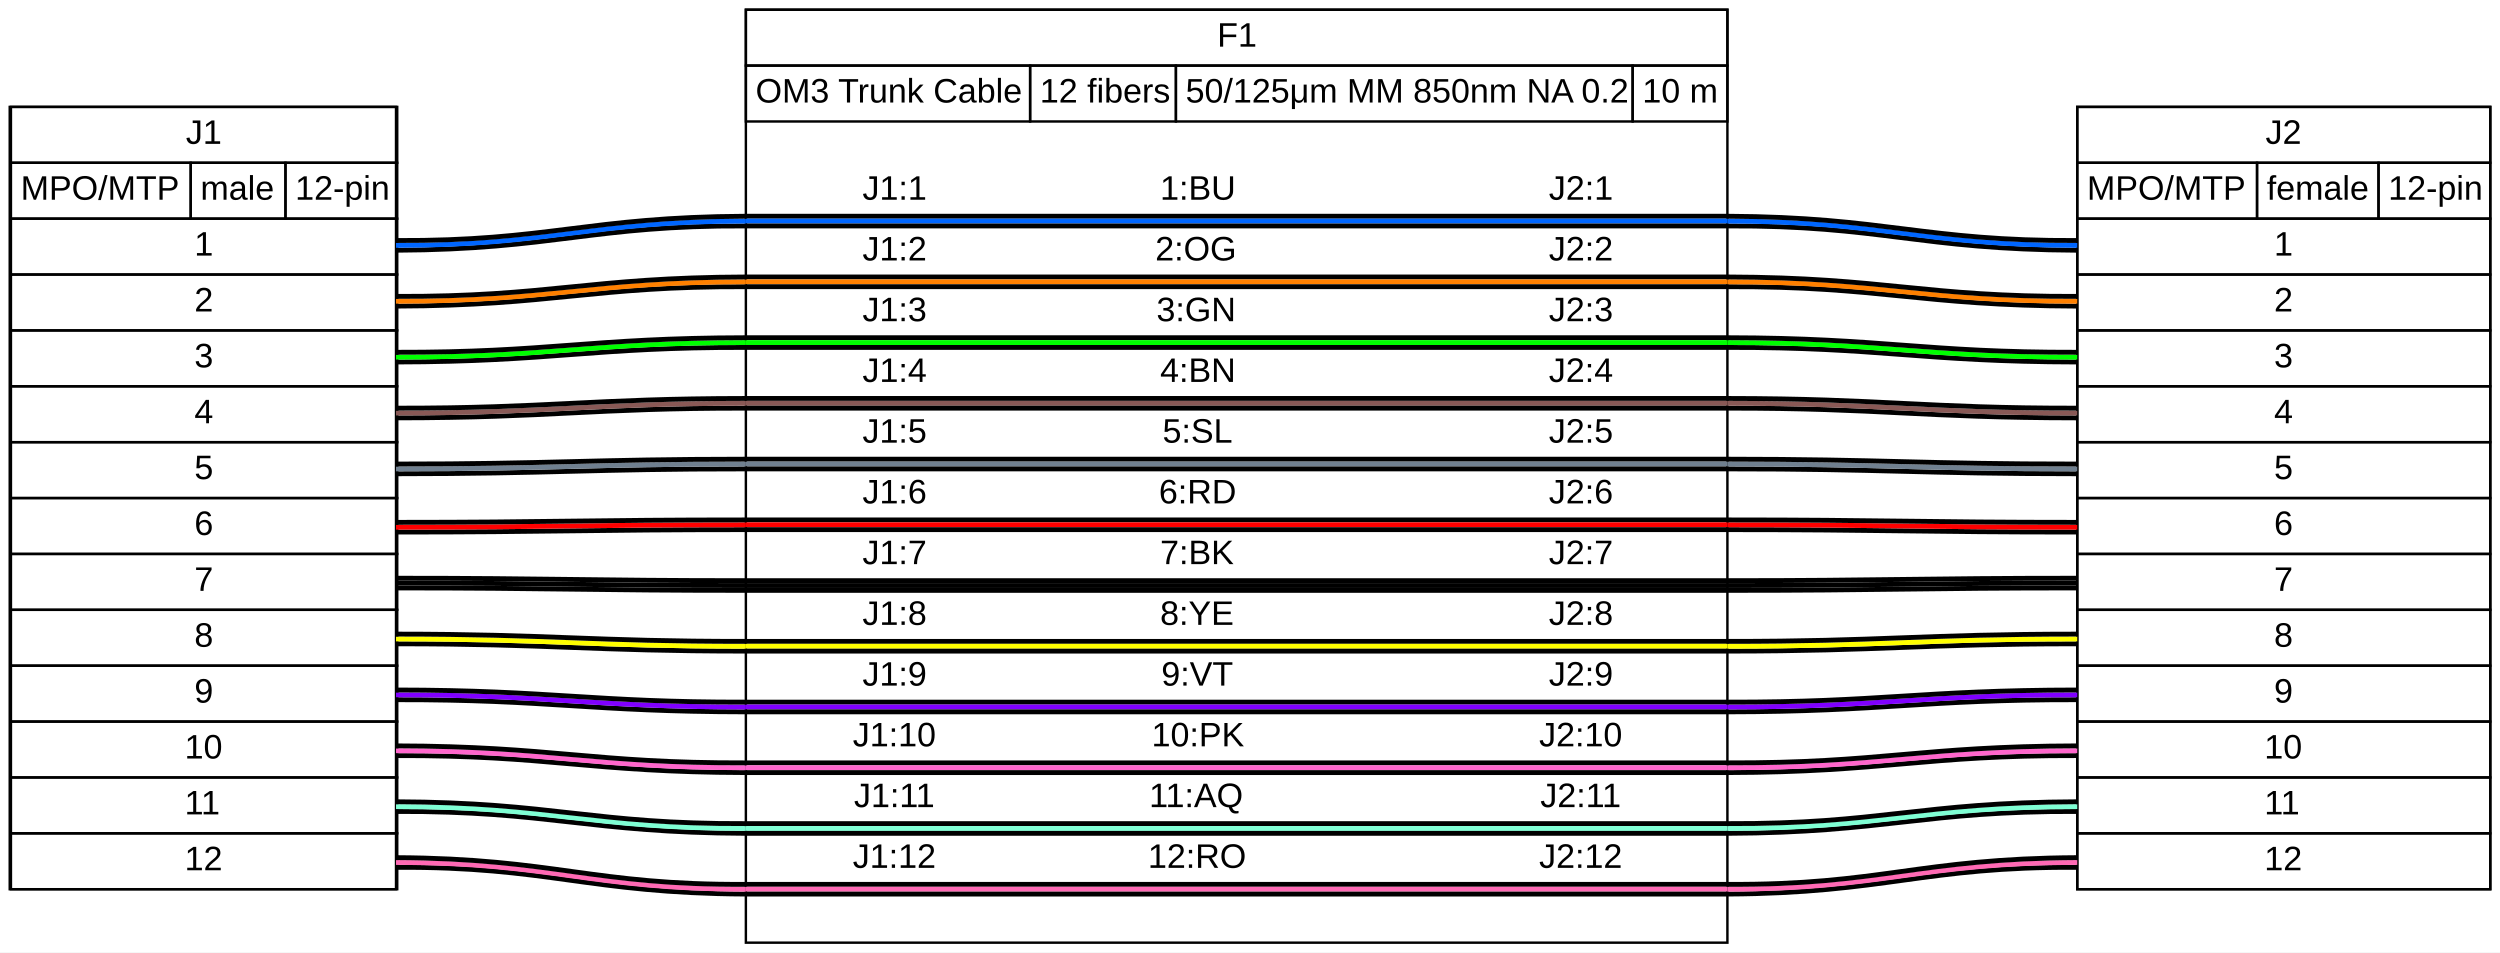
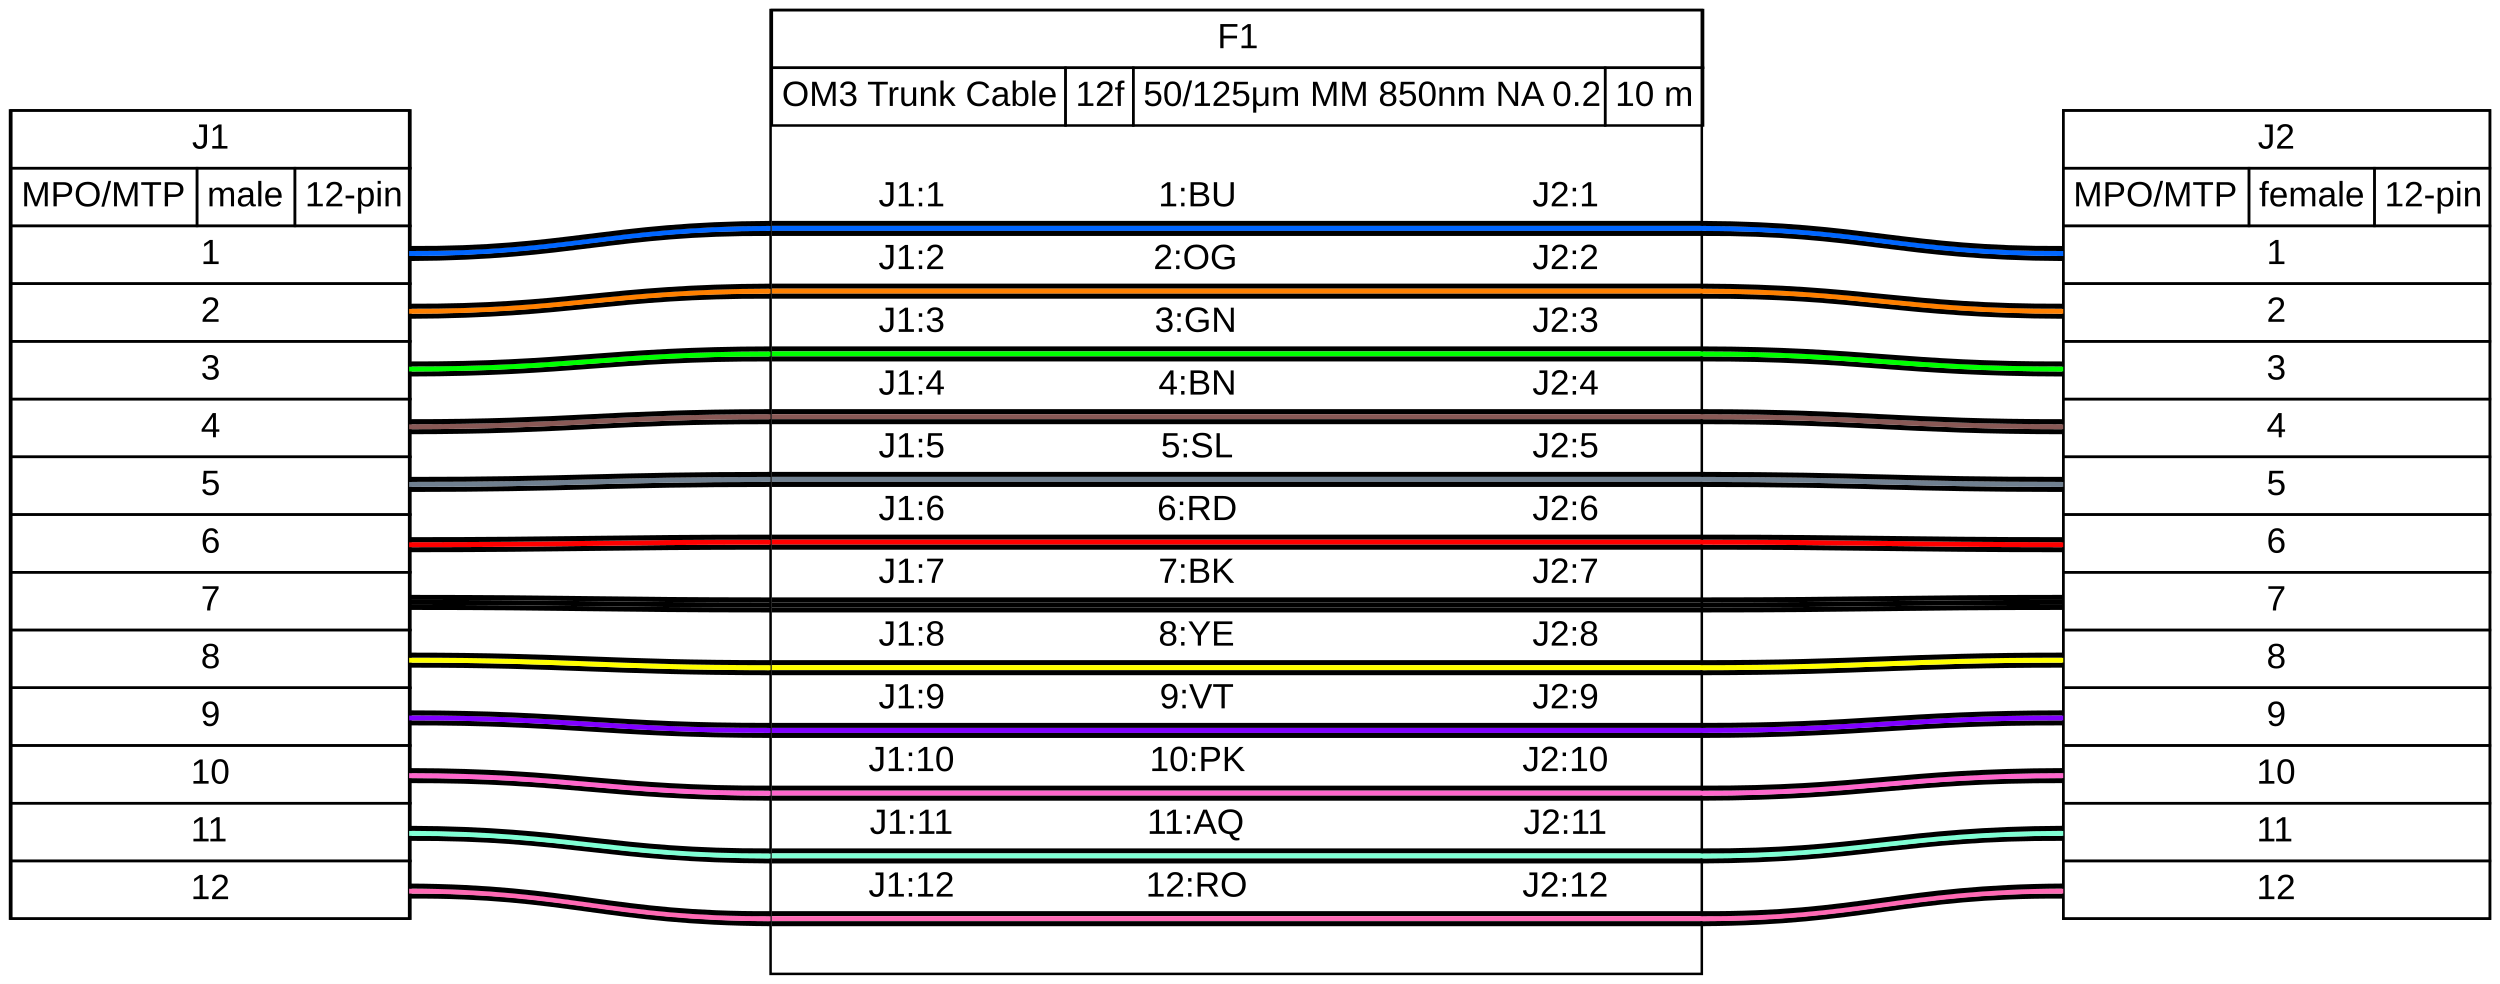
- <svg xmlns="http://www.w3.org/2000/svg" width="1029pt" height="392pt" viewBox="0.00 0.00 1029.00 392.00">
+ <svg xmlns="http://www.w3.org/2000/svg" width="996pt" height="392pt" viewBox="0.00 0.00 996.00 392.00">
  <g id="graph0" class="graph" transform="scale(1 1) rotate(0) translate(4 388)">
-     <polygon fill="#ffffff" stroke="transparent" points="-4,4 -4,-388 1025,-388 1025,4 -4,4" />
+     <polygon fill="#ffffff" stroke="transparent" points="-4,4 -4,-388 992,-388 992,4 -4,4" />
    <g id="node1" class="node">
      <polygon fill="#ffffff" stroke="black" points="159,-344 0,-344 0,-22 159,-22 159,-344" />
      <polygon fill="none" stroke="black" points="0.5,-321 0.5,-344 159.5,-344 159.5,-321 0.5,-321" />
      <text text-anchor="start" x="72.5" y="-328.8" font-family="arial" font-size="14.00">J1</text>
      <polygon fill="none" stroke="black" points="0.5,-298 0.5,-321 74.5,-321 74.5,-298 0.5,-298" />
      <text text-anchor="start" x="4.5" y="-305.8" font-family="arial" font-size="14.00">MPO/MTP</text>
      <polygon fill="none" stroke="black" points="74.5,-298 74.5,-321 113.5,-321 113.5,-298 74.5,-298" />
      <text text-anchor="start" x="78.5" y="-305.8" font-family="arial" font-size="14.00">male</text>
      <polygon fill="none" stroke="black" points="113.5,-298 113.5,-321 159.5,-321 159.5,-298 113.5,-298" />
      <text text-anchor="start" x="117.5" y="-305.8" font-family="arial" font-size="14.00">12-pin</text>
      <polygon fill="none" stroke="black" points="0.5,-275 0.5,-298 159.5,-298 159.5,-275 0.5,-275" />
      <text text-anchor="start" x="76" y="-282.8" font-family="arial" font-size="14.00">1</text>
      <polygon fill="none" stroke="black" points="0.5,-252 0.5,-275 159.5,-275 159.5,-252 0.5,-252" />
      <text text-anchor="start" x="76" y="-259.8" font-family="arial" font-size="14.00">2</text>
      <polygon fill="none" stroke="black" points="0.5,-229 0.5,-252 159.5,-252 159.5,-229 0.5,-229" />
      <text text-anchor="start" x="76" y="-236.8" font-family="arial" font-size="14.00">3</text>
      <polygon fill="none" stroke="black" points="0.5,-206 0.5,-229 159.5,-229 159.5,-206 0.5,-206" />
      <text text-anchor="start" x="76" y="-213.8" font-family="arial" font-size="14.00">4</text>
      <polygon fill="none" stroke="black" points="0.5,-183 0.5,-206 159.5,-206 159.5,-183 0.5,-183" />
      <text text-anchor="start" x="76" y="-190.8" font-family="arial" font-size="14.00">5</text>
      <polygon fill="none" stroke="black" points="0.5,-160 0.5,-183 159.5,-183 159.5,-160 0.5,-160" />
      <text text-anchor="start" x="76" y="-167.8" font-family="arial" font-size="14.00">6</text>
      <polygon fill="none" stroke="black" points="0.5,-137 0.5,-160 159.5,-160 159.5,-137 0.5,-137" />
      <text text-anchor="start" x="76" y="-144.8" font-family="arial" font-size="14.00">7</text>
      <polygon fill="none" stroke="black" points="0.5,-114 0.5,-137 159.5,-137 159.5,-114 0.5,-114" />
      <text text-anchor="start" x="76" y="-121.8" font-family="arial" font-size="14.00">8</text>
      <polygon fill="none" stroke="black" points="0.5,-91 0.5,-114 159.5,-114 159.5,-91 0.5,-91" />
      <text text-anchor="start" x="76" y="-98.8" font-family="arial" font-size="14.00">9</text>
      <polygon fill="none" stroke="black" points="0.5,-68 0.5,-91 159.5,-91 159.5,-68 0.5,-68" />
      <text text-anchor="start" x="72" y="-75.8" font-family="arial" font-size="14.00">10</text>
      <polygon fill="none" stroke="black" points="0.5,-45 0.5,-68 159.5,-68 159.5,-45 0.5,-45" />
      <text text-anchor="start" x="72" y="-52.8" font-family="arial" font-size="14.00">11</text>
      <polygon fill="none" stroke="black" points="0.5,-22 0.5,-45 159.5,-45 159.5,-22 0.5,-22" />
      <text text-anchor="start" x="72" y="-29.8" font-family="arial" font-size="14.00">12</text>
    </g>
    <g id="node3" class="node">
-       <polygon fill="#ffffff" stroke="black" points="707,-384 303,-384 303,0 707,0 707,-384" />
-       <polygon fill="none" stroke="black" points="303,-361 303,-384 707,-384 707,-361 303,-361" />
-       <text text-anchor="start" x="497" y="-368.8" font-family="arial" font-size="14.00">F1</text>
-       <polygon fill="none" stroke="black" points="303,-338 303,-361 420,-361 420,-338 303,-338" />
-       <text text-anchor="start" x="307" y="-345.8" font-family="arial" font-size="14.00">OM3 Trunk Cable</text>
-       <polygon fill="none" stroke="black" points="420,-338 420,-361 480,-361 480,-338 420,-338" />
-       <text text-anchor="start" x="424" y="-345.8" font-family="arial" font-size="14.00">12 fibers</text>
-       <polygon fill="none" stroke="black" points="480,-338 480,-361 668,-361 668,-338 480,-338" />
-       <text text-anchor="start" x="484" y="-345.8" font-family="arial" font-size="14.00">50/125μm MM 850nm NA 0.2</text>
-       <polygon fill="none" stroke="black" points="668,-338 668,-361 707,-361 707,-338 668,-338" />
-       <text text-anchor="start" x="672" y="-345.8" font-family="arial" font-size="14.00">10 m</text>
-       <text text-anchor="start" x="362" y="-324.8" font-family="arial" font-size="14.00"> </text>
-       <text text-anchor="start" x="351" y="-305.8" font-family="arial" font-size="14.00">J1:1</text>
-       <text text-anchor="start" x="473.5" y="-305.8" font-family="arial" font-size="14.00">     1:BU    </text>
-       <text text-anchor="start" x="633.5" y="-305.8" font-family="arial" font-size="14.00">J2:1</text>
-       <polygon fill="#000000" stroke="transparent" points="303,-298 303,-300 707,-300 707,-298 303,-298" />
-       <polygon fill="#0066ff" stroke="transparent" points="303,-296 303,-298 707,-298 707,-296 303,-296" />
-       <polygon fill="#000000" stroke="transparent" points="303,-294 303,-296 707,-296 707,-294 303,-294" />
-       <text text-anchor="start" x="351" y="-280.8" font-family="arial" font-size="14.00">J1:2</text>
-       <text text-anchor="start" x="471.5" y="-280.8" font-family="arial" font-size="14.00">     2:OG    </text>
-       <text text-anchor="start" x="633.5" y="-280.8" font-family="arial" font-size="14.00">J2:2</text>
-       <polygon fill="#000000" stroke="transparent" points="303,-273 303,-275 707,-275 707,-273 303,-273" />
-       <polygon fill="#ff8000" stroke="transparent" points="303,-271 303,-273 707,-273 707,-271 303,-271" />
-       <polygon fill="#000000" stroke="transparent" points="303,-269 303,-271 707,-271 707,-269 303,-269" />
-       <text text-anchor="start" x="351" y="-255.8" font-family="arial" font-size="14.00">J1:3</text>
-       <text text-anchor="start" x="472" y="-255.8" font-family="arial" font-size="14.00">     3:GN    </text>
-       <text text-anchor="start" x="633.5" y="-255.8" font-family="arial" font-size="14.00">J2:3</text>
-       <polygon fill="#000000" stroke="transparent" points="303,-248 303,-250 707,-250 707,-248 303,-248" />
-       <polygon fill="#00ff00" stroke="transparent" points="303,-246 303,-248 707,-248 707,-246 303,-246" />
-       <polygon fill="#000000" stroke="transparent" points="303,-244 303,-246 707,-246 707,-244 303,-244" />
-       <text text-anchor="start" x="351" y="-230.8" font-family="arial" font-size="14.00">J1:4</text>
-       <text text-anchor="start" x="473.5" y="-230.8" font-family="arial" font-size="14.00">     4:BN    </text>
-       <text text-anchor="start" x="633.5" y="-230.8" font-family="arial" font-size="14.00">J2:4</text>
-       <polygon fill="#000000" stroke="transparent" points="303,-223 303,-225 707,-225 707,-223 303,-223" />
-       <polygon fill="#895956" stroke="transparent" points="303,-221 303,-223 707,-223 707,-221 303,-221" />
-       <polygon fill="#000000" stroke="transparent" points="303,-219 303,-221 707,-221 707,-219 303,-219" />
-       <text text-anchor="start" x="351" y="-205.8" font-family="arial" font-size="14.00">J1:5</text>
-       <text text-anchor="start" x="474.5" y="-205.8" font-family="arial" font-size="14.00">     5:SL    </text>
-       <text text-anchor="start" x="633.5" y="-205.8" font-family="arial" font-size="14.00">J2:5</text>
-       <polygon fill="#000000" stroke="transparent" points="303,-198 303,-200 707,-200 707,-198 303,-198" />
-       <polygon fill="#708090" stroke="transparent" points="303,-196 303,-198 707,-198 707,-196 303,-196" />
-       <polygon fill="#000000" stroke="transparent" points="303,-194 303,-196 707,-196 707,-194 303,-194" />
-       <text text-anchor="start" x="351" y="-180.8" font-family="arial" font-size="14.00">J1:6</text>
-       <text text-anchor="start" x="473" y="-180.8" font-family="arial" font-size="14.00">     6:RD    </text>
-       <text text-anchor="start" x="633.5" y="-180.8" font-family="arial" font-size="14.00">J2:6</text>
-       <polygon fill="#000000" stroke="transparent" points="303,-173 303,-175 707,-175 707,-173 303,-173" />
-       <polygon fill="#ff0000" stroke="transparent" points="303,-171 303,-173 707,-173 707,-171 303,-171" />
-       <polygon fill="#000000" stroke="transparent" points="303,-169 303,-171 707,-171 707,-169 303,-169" />
-       <text text-anchor="start" x="351" y="-155.8" font-family="arial" font-size="14.00">J1:7</text>
-       <text text-anchor="start" x="473.5" y="-155.8" font-family="arial" font-size="14.00">     7:BK    </text>
-       <text text-anchor="start" x="633.5" y="-155.8" font-family="arial" font-size="14.00">J2:7</text>
-       <polygon fill="#000000" stroke="transparent" points="303,-148 303,-150 707,-150 707,-148 303,-148" />
-       <polygon fill="#000000" stroke="transparent" points="303,-146 303,-148 707,-148 707,-146 303,-146" />
-       <polygon fill="#000000" stroke="transparent" points="303,-144 303,-146 707,-146 707,-144 303,-144" />
-       <text text-anchor="start" x="351" y="-130.8" font-family="arial" font-size="14.00">J1:8</text>
-       <text text-anchor="start" x="473.5" y="-130.8" font-family="arial" font-size="14.00">     8:YE    </text>
-       <text text-anchor="start" x="633.5" y="-130.8" font-family="arial" font-size="14.00">J2:8</text>
-       <polygon fill="#000000" stroke="transparent" points="303,-123 303,-125 707,-125 707,-123 303,-123" />
-       <polygon fill="#ffff00" stroke="transparent" points="303,-121 303,-123 707,-123 707,-121 303,-121" />
-       <polygon fill="#000000" stroke="transparent" points="303,-119 303,-121 707,-121 707,-119 303,-119" />
-       <text text-anchor="start" x="351" y="-105.8" font-family="arial" font-size="14.00">J1:9</text>
-       <text text-anchor="start" x="474" y="-105.8" font-family="arial" font-size="14.00">     9:VT    </text>
-       <text text-anchor="start" x="633.5" y="-105.8" font-family="arial" font-size="14.00">J2:9</text>
-       <polygon fill="#000000" stroke="transparent" points="303,-98 303,-100 707,-100 707,-98 303,-98" />
-       <polygon fill="#8000ff" stroke="transparent" points="303,-96 303,-98 707,-98 707,-96 303,-96" />
-       <polygon fill="#000000" stroke="transparent" points="303,-94 303,-96 707,-96 707,-94 303,-94" />
-       <text text-anchor="start" x="347" y="-80.8" font-family="arial" font-size="14.00">J1:10</text>
-       <text text-anchor="start" x="470" y="-80.8" font-family="arial" font-size="14.00">     10:PK    </text>
-       <text text-anchor="start" x="629.5" y="-80.8" font-family="arial" font-size="14.00">J2:10</text>
-       <polygon fill="#000000" stroke="transparent" points="303,-73 303,-75 707,-75 707,-73 303,-73" />
-       <polygon fill="#ff66cc" stroke="transparent" points="303,-71 303,-73 707,-73 707,-71 303,-71" />
-       <polygon fill="#000000" stroke="transparent" points="303,-69 303,-71 707,-71 707,-69 303,-69" />
-       <text text-anchor="start" x="347.5" y="-55.8" font-family="arial" font-size="14.00">J1:11</text>
-       <text text-anchor="start" x="469" y="-55.8" font-family="arial" font-size="14.00">     11:AQ    </text>
-       <text text-anchor="start" x="630" y="-55.8" font-family="arial" font-size="14.00">J2:11</text>
-       <polygon fill="#000000" stroke="transparent" points="303,-48 303,-50 707,-50 707,-48 303,-48" />
-       <polygon fill="#7fffd4" stroke="transparent" points="303,-46 303,-48 707,-48 707,-46 303,-46" />
-       <polygon fill="#000000" stroke="transparent" points="303,-44 303,-46 707,-46 707,-44 303,-44" />
-       <text text-anchor="start" x="347" y="-30.8" font-family="arial" font-size="14.00">J1:12</text>
-       <text text-anchor="start" x="468.5" y="-30.8" font-family="arial" font-size="14.00">     12:RO    </text>
-       <text text-anchor="start" x="629.5" y="-30.8" font-family="arial" font-size="14.00">J2:12</text>
-       <polygon fill="#000000" stroke="transparent" points="303,-23 303,-25 707,-25 707,-23 303,-23" />
-       <polygon fill="#ff69b4" stroke="transparent" points="303,-21 303,-23 707,-23 707,-21 303,-21" />
-       <polygon fill="#000000" stroke="transparent" points="303,-19 303,-21 707,-21 707,-19 303,-19" />
-       <text text-anchor="start" x="362" y="-5.8" font-family="arial" font-size="14.00"> </text>
+       <polygon fill="#ffffff" stroke="black" points="674,-384 303,-384 303,0 674,0 674,-384" />
+       <polygon fill="none" stroke="black" points="303.5,-361 303.5,-384 674.5,-384 674.5,-361 303.5,-361" />
+       <text text-anchor="start" x="481" y="-368.8" font-family="arial" font-size="14.00">F1</text>
+       <polygon fill="none" stroke="black" points="303.5,-338 303.5,-361 420.5,-361 420.5,-338 303.5,-338" />
+       <text text-anchor="start" x="307.5" y="-345.8" font-family="arial" font-size="14.00">OM3 Trunk Cable</text>
+       <polygon fill="none" stroke="black" points="420.5,-338 420.5,-361 447.5,-361 447.5,-338 420.5,-338" />
+       <text text-anchor="start" x="424.5" y="-345.8" font-family="arial" font-size="14.00">12f</text>
+       <polygon fill="none" stroke="black" points="447.5,-338 447.5,-361 635.5,-361 635.5,-338 447.5,-338" />
+       <text text-anchor="start" x="451.5" y="-345.8" font-family="arial" font-size="14.00">50/125μm MM 850nm NA 0.2</text>
+       <polygon fill="none" stroke="black" points="635.5,-338 635.5,-361 674.5,-361 674.5,-338 635.5,-338" />
+       <text text-anchor="start" x="639.5" y="-345.8" font-family="arial" font-size="14.00">10 m</text>
+       <text text-anchor="start" x="357" y="-324.8" font-family="arial" font-size="14.00"> </text>
+       <text text-anchor="start" x="346" y="-305.8" font-family="arial" font-size="14.00">J1:1</text>
+       <text text-anchor="start" x="457.5" y="-305.8" font-family="arial" font-size="14.00">     1:BU    </text>
+       <text text-anchor="start" x="606.5" y="-305.8" font-family="arial" font-size="14.00">J2:1</text>
+       <polygon fill="#000000" stroke="transparent" points="303.5,-298 303.5,-300 674.5,-300 674.5,-298 303.5,-298" />
+       <polygon fill="#0066ff" stroke="transparent" points="303.5,-296 303.5,-298 674.5,-298 674.5,-296 303.5,-296" />
+       <polygon fill="#000000" stroke="transparent" points="303.5,-294 303.5,-296 674.5,-296 674.5,-294 303.5,-294" />
+       <text text-anchor="start" x="346" y="-280.8" font-family="arial" font-size="14.00">J1:2</text>
+       <text text-anchor="start" x="455.5" y="-280.8" font-family="arial" font-size="14.00">     2:OG    </text>
+       <text text-anchor="start" x="606.5" y="-280.8" font-family="arial" font-size="14.00">J2:2</text>
+       <polygon fill="#000000" stroke="transparent" points="303.5,-273 303.5,-275 674.5,-275 674.5,-273 303.5,-273" />
+       <polygon fill="#ff8000" stroke="transparent" points="303.5,-271 303.5,-273 674.5,-273 674.5,-271 303.5,-271" />
+       <polygon fill="#000000" stroke="transparent" points="303.5,-269 303.5,-271 674.5,-271 674.5,-269 303.5,-269" />
+       <text text-anchor="start" x="346" y="-255.8" font-family="arial" font-size="14.00">J1:3</text>
+       <text text-anchor="start" x="456" y="-255.8" font-family="arial" font-size="14.00">     3:GN    </text>
+       <text text-anchor="start" x="606.5" y="-255.8" font-family="arial" font-size="14.00">J2:3</text>
+       <polygon fill="#000000" stroke="transparent" points="303.5,-248 303.5,-250 674.5,-250 674.5,-248 303.5,-248" />
+       <polygon fill="#00ff00" stroke="transparent" points="303.5,-246 303.5,-248 674.5,-248 674.5,-246 303.5,-246" />
+       <polygon fill="#000000" stroke="transparent" points="303.5,-244 303.5,-246 674.5,-246 674.5,-244 303.5,-244" />
+       <text text-anchor="start" x="346" y="-230.8" font-family="arial" font-size="14.00">J1:4</text>
+       <text text-anchor="start" x="457.5" y="-230.8" font-family="arial" font-size="14.00">     4:BN    </text>
+       <text text-anchor="start" x="606.5" y="-230.8" font-family="arial" font-size="14.00">J2:4</text>
+       <polygon fill="#000000" stroke="transparent" points="303.5,-223 303.5,-225 674.5,-225 674.5,-223 303.5,-223" />
+       <polygon fill="#895956" stroke="transparent" points="303.5,-221 303.5,-223 674.5,-223 674.5,-221 303.5,-221" />
+       <polygon fill="#000000" stroke="transparent" points="303.5,-219 303.5,-221 674.5,-221 674.5,-219 303.5,-219" />
+       <text text-anchor="start" x="346" y="-205.8" font-family="arial" font-size="14.00">J1:5</text>
+       <text text-anchor="start" x="458.5" y="-205.8" font-family="arial" font-size="14.00">     5:SL    </text>
+       <text text-anchor="start" x="606.5" y="-205.8" font-family="arial" font-size="14.00">J2:5</text>
+       <polygon fill="#000000" stroke="transparent" points="303.5,-198 303.5,-200 674.5,-200 674.5,-198 303.5,-198" />
+       <polygon fill="#708090" stroke="transparent" points="303.5,-196 303.5,-198 674.5,-198 674.5,-196 303.5,-196" />
+       <polygon fill="#000000" stroke="transparent" points="303.5,-194 303.5,-196 674.5,-196 674.5,-194 303.5,-194" />
+       <text text-anchor="start" x="346" y="-180.8" font-family="arial" font-size="14.00">J1:6</text>
+       <text text-anchor="start" x="457" y="-180.8" font-family="arial" font-size="14.00">     6:RD    </text>
+       <text text-anchor="start" x="606.5" y="-180.8" font-family="arial" font-size="14.00">J2:6</text>
+       <polygon fill="#000000" stroke="transparent" points="303.5,-173 303.5,-175 674.5,-175 674.5,-173 303.5,-173" />
+       <polygon fill="#ff0000" stroke="transparent" points="303.5,-171 303.5,-173 674.5,-173 674.5,-171 303.5,-171" />
+       <polygon fill="#000000" stroke="transparent" points="303.5,-169 303.5,-171 674.5,-171 674.5,-169 303.5,-169" />
+       <text text-anchor="start" x="346" y="-155.8" font-family="arial" font-size="14.00">J1:7</text>
+       <text text-anchor="start" x="457.5" y="-155.8" font-family="arial" font-size="14.00">     7:BK    </text>
+       <text text-anchor="start" x="606.5" y="-155.8" font-family="arial" font-size="14.00">J2:7</text>
+       <polygon fill="#000000" stroke="transparent" points="303.5,-148 303.5,-150 674.5,-150 674.5,-148 303.5,-148" />
+       <polygon fill="#000000" stroke="transparent" points="303.5,-146 303.5,-148 674.5,-148 674.5,-146 303.5,-146" />
+       <polygon fill="#000000" stroke="transparent" points="303.5,-144 303.5,-146 674.5,-146 674.5,-144 303.5,-144" />
+       <text text-anchor="start" x="346" y="-130.8" font-family="arial" font-size="14.00">J1:8</text>
+       <text text-anchor="start" x="457.5" y="-130.8" font-family="arial" font-size="14.00">     8:YE    </text>
+       <text text-anchor="start" x="606.5" y="-130.8" font-family="arial" font-size="14.00">J2:8</text>
+       <polygon fill="#000000" stroke="transparent" points="303.5,-123 303.5,-125 674.5,-125 674.5,-123 303.5,-123" />
+       <polygon fill="#ffff00" stroke="transparent" points="303.5,-121 303.5,-123 674.5,-123 674.5,-121 303.5,-121" />
+       <polygon fill="#000000" stroke="transparent" points="303.5,-119 303.5,-121 674.5,-121 674.5,-119 303.5,-119" />
+       <text text-anchor="start" x="346" y="-105.8" font-family="arial" font-size="14.00">J1:9</text>
+       <text text-anchor="start" x="458" y="-105.8" font-family="arial" font-size="14.00">     9:VT    </text>
+       <text text-anchor="start" x="606.5" y="-105.8" font-family="arial" font-size="14.00">J2:9</text>
+       <polygon fill="#000000" stroke="transparent" points="303.5,-98 303.5,-100 674.5,-100 674.5,-98 303.5,-98" />
+       <polygon fill="#8000ff" stroke="transparent" points="303.5,-96 303.5,-98 674.5,-98 674.5,-96 303.5,-96" />
+       <polygon fill="#000000" stroke="transparent" points="303.5,-94 303.5,-96 674.5,-96 674.5,-94 303.5,-94" />
+       <text text-anchor="start" x="342" y="-80.8" font-family="arial" font-size="14.00">J1:10</text>
+       <text text-anchor="start" x="454" y="-80.8" font-family="arial" font-size="14.00">     10:PK    </text>
+       <text text-anchor="start" x="602.5" y="-80.8" font-family="arial" font-size="14.00">J2:10</text>
+       <polygon fill="#000000" stroke="transparent" points="303.5,-73 303.5,-75 674.5,-75 674.5,-73 303.5,-73" />
+       <polygon fill="#ff66cc" stroke="transparent" points="303.5,-71 303.5,-73 674.5,-73 674.5,-71 303.5,-71" />
+       <polygon fill="#000000" stroke="transparent" points="303.5,-69 303.5,-71 674.5,-71 674.5,-69 303.5,-69" />
+       <text text-anchor="start" x="342.5" y="-55.8" font-family="arial" font-size="14.00">J1:11</text>
+       <text text-anchor="start" x="453" y="-55.8" font-family="arial" font-size="14.00">     11:AQ    </text>
+       <text text-anchor="start" x="603" y="-55.8" font-family="arial" font-size="14.00">J2:11</text>
+       <polygon fill="#000000" stroke="transparent" points="303.5,-48 303.5,-50 674.5,-50 674.5,-48 303.5,-48" />
+       <polygon fill="#7fffd4" stroke="transparent" points="303.5,-46 303.5,-48 674.5,-48 674.5,-46 303.5,-46" />
+       <polygon fill="#000000" stroke="transparent" points="303.5,-44 303.5,-46 674.5,-46 674.5,-44 303.5,-44" />
+       <text text-anchor="start" x="342" y="-30.8" font-family="arial" font-size="14.00">J1:12</text>
+       <text text-anchor="start" x="452.5" y="-30.8" font-family="arial" font-size="14.00">     12:RO    </text>
+       <text text-anchor="start" x="602.5" y="-30.8" font-family="arial" font-size="14.00">J2:12</text>
+       <polygon fill="#000000" stroke="transparent" points="303.5,-23 303.5,-25 674.5,-25 674.5,-23 303.5,-23" />
+       <polygon fill="#ff69b4" stroke="transparent" points="303.5,-21 303.5,-23 674.5,-23 674.5,-21 303.5,-21" />
+       <polygon fill="#000000" stroke="transparent" points="303.5,-19 303.5,-21 674.5,-21 674.5,-19 303.5,-19" />
+       <text text-anchor="start" x="357" y="-5.8" font-family="arial" font-size="14.00"> </text>
    </g>
    <g id="edge1" class="edge">
      <path fill="none" stroke="#000000" stroke-width="2" d="M159,-285C224.23,-285.31 239.92,-295.31 303,-295" />
      <path fill="none" stroke="#0066ff" stroke-width="2" d="M159,-287C223.15,-287 238.85,-297 303,-297" />
      <path fill="none" stroke="#000000" stroke-width="2" d="M159,-289C222.08,-288.69 237.77,-298.69 303,-299" />
    </g>
    <g id="edge3" class="edge">
      <path fill="none" stroke="#000000" stroke-width="2" d="M159,-262C224,-262.22 239.8,-270.22 303,-270" />
      <path fill="none" stroke="#ff8000" stroke-width="2" d="M159,-264C223.1,-264 238.9,-272 303,-272" />
      <path fill="none" stroke="#000000" stroke-width="2" d="M159,-266C222.2,-265.78 238,-273.78 303,-274" />
    </g>
    <g id="edge5" class="edge">
      <path fill="none" stroke="#000000" stroke-width="2" d="M159,-239C223.76,-239.13 239.65,-245.13 303,-245" />
      <path fill="none" stroke="#00ff00" stroke-width="2" d="M159,-241C223.06,-241 238.94,-247 303,-247" />
      <path fill="none" stroke="#000000" stroke-width="2" d="M159,-243C222.35,-242.87 238.24,-248.87 303,-249" />
    </g>
    <g id="edge7" class="edge">
      <path fill="none" stroke="#000000" stroke-width="2" d="M159,-216C223.51,-216.06 239.46,-220.06 303,-220" />
      <path fill="none" stroke="#895956" stroke-width="2" d="M159,-218C223.02,-218 238.98,-222 303,-222" />
      <path fill="none" stroke="#000000" stroke-width="2" d="M159,-220C222.54,-219.94 238.49,-223.94 303,-224" />
    </g>
    <g id="edge9" class="edge">
      <path fill="none" stroke="#000000" stroke-width="2" d="M159,-193C223.25,-193.02 239.24,-195.02 303,-195" />
      <path fill="none" stroke="#708090" stroke-width="2" d="M159,-195C223.01,-195 238.99,-197 303,-197" />
      <path fill="none" stroke="#000000" stroke-width="2" d="M159,-197C222.76,-196.98 238.75,-198.98 303,-199" />
    </g>
    <g id="edge11" class="edge">
      <path fill="none" stroke="#000000" stroke-width="2" d="M159,-169C223.13,-169 239.12,-170 303,-170" />
      <path fill="none" stroke="#ff0000" stroke-width="2" d="M159,-171C223,-171 239,-172 303,-172" />
      <path fill="none" stroke="#000000" stroke-width="2" d="M159,-173C222.88,-173 238.87,-174 303,-174" />
    </g>
    <g id="edge13" class="edge">
      <path fill="none" stroke="#000000" stroke-width="2" d="M159,-146C222.88,-146 238.87,-145 303,-145" />
      <path fill="none" stroke="#000000" stroke-width="2" d="M159,-148C223,-148 239,-147 303,-147" />
      <path fill="none" stroke="#000000" stroke-width="2" d="M159,-150C223.13,-150 239.12,-149 303,-149" />
    </g>
    <g id="edge15" class="edge">
      <path fill="none" stroke="#000000" stroke-width="2" d="M159,-123C222.64,-123.03 238.62,-120.03 303,-120" />
      <path fill="none" stroke="#ffff00" stroke-width="2" d="M159,-125C223.01,-125 238.99,-122 303,-122" />
      <path fill="none" stroke="#000000" stroke-width="2" d="M159,-127C223.38,-126.97 239.36,-123.97 303,-124" />
    </g>
    <g id="edge17" class="edge">
      <path fill="none" stroke="#000000" stroke-width="2" d="M159,-100C222.44,-100.09 238.36,-95.09 303,-95" />
      <path fill="none" stroke="#8000ff" stroke-width="2" d="M159,-102C223.04,-102 238.96,-97 303,-97" />
      <path fill="none" stroke="#000000" stroke-width="2" d="M159,-104C223.64,-103.91 239.56,-98.91 303,-99" />
    </g>
    <g id="edge19" class="edge">
      <path fill="none" stroke="#000000" stroke-width="2" d="M159,-77C222.27,-77.17 238.12,-70.17 303,-70" />
      <path fill="none" stroke="#ff66cc" stroke-width="2" d="M159,-79C223.08,-79 238.92,-72 303,-72" />
      <path fill="none" stroke="#000000" stroke-width="2" d="M159,-81C223.88,-80.83 239.73,-73.83 303,-74" />
    </g>
    <g id="edge21" class="edge">
      <path fill="none" stroke="#000000" stroke-width="2" d="M159,-54C222.13,-54.26 237.88,-45.26 303,-45" />
      <path fill="none" stroke="#7fffd4" stroke-width="2" d="M159,-56C223.12,-56 238.88,-47 303,-47" />
      <path fill="none" stroke="#000000" stroke-width="2" d="M159,-58C224.12,-57.74 239.87,-48.74 303,-49" />
    </g>
    <g id="edge23" class="edge">
      <path fill="none" stroke="#000000" stroke-width="2" d="M159,-31C222.04,-31.36 237.66,-20.36 303,-20" />
      <path fill="none" stroke="#ff69b4" stroke-width="2" d="M159,-33C223.19,-33 238.81,-22 303,-22" />
      <path fill="none" stroke="#000000" stroke-width="2" d="M159,-35C224.34,-34.64 239.96,-23.64 303,-24" />
    </g>
    <g id="node2" class="node">
-       <polygon fill="#ffffff" stroke="black" points="1021,-344 851,-344 851,-22 1021,-22 1021,-344" />
-       <polygon fill="none" stroke="black" points="851,-321 851,-344 1021,-344 1021,-321 851,-321" />
-       <text text-anchor="start" x="928.5" y="-328.8" font-family="arial" font-size="14.00">J2</text>
-       <polygon fill="none" stroke="black" points="851,-298 851,-321 925,-321 925,-298 851,-298" />
-       <text text-anchor="start" x="855" y="-305.8" font-family="arial" font-size="14.00">MPO/MTP</text>
-       <polygon fill="none" stroke="black" points="925,-298 925,-321 975,-321 975,-298 925,-298" />
-       <text text-anchor="start" x="929" y="-305.8" font-family="arial" font-size="14.00">female</text>
-       <polygon fill="none" stroke="black" points="975,-298 975,-321 1021,-321 1021,-298 975,-298" />
-       <text text-anchor="start" x="979" y="-305.8" font-family="arial" font-size="14.00">12-pin</text>
-       <polygon fill="none" stroke="black" points="851,-275 851,-298 1021,-298 1021,-275 851,-275" />
-       <text text-anchor="start" x="932" y="-282.8" font-family="arial" font-size="14.00">1</text>
-       <polygon fill="none" stroke="black" points="851,-252 851,-275 1021,-275 1021,-252 851,-252" />
-       <text text-anchor="start" x="932" y="-259.8" font-family="arial" font-size="14.00">2</text>
-       <polygon fill="none" stroke="black" points="851,-229 851,-252 1021,-252 1021,-229 851,-229" />
-       <text text-anchor="start" x="932" y="-236.8" font-family="arial" font-size="14.00">3</text>
-       <polygon fill="none" stroke="black" points="851,-206 851,-229 1021,-229 1021,-206 851,-206" />
-       <text text-anchor="start" x="932" y="-213.8" font-family="arial" font-size="14.00">4</text>
-       <polygon fill="none" stroke="black" points="851,-183 851,-206 1021,-206 1021,-183 851,-183" />
-       <text text-anchor="start" x="932" y="-190.8" font-family="arial" font-size="14.00">5</text>
-       <polygon fill="none" stroke="black" points="851,-160 851,-183 1021,-183 1021,-160 851,-160" />
-       <text text-anchor="start" x="932" y="-167.8" font-family="arial" font-size="14.00">6</text>
-       <polygon fill="none" stroke="black" points="851,-137 851,-160 1021,-160 1021,-137 851,-137" />
-       <text text-anchor="start" x="932" y="-144.8" font-family="arial" font-size="14.00">7</text>
-       <polygon fill="none" stroke="black" points="851,-114 851,-137 1021,-137 1021,-114 851,-114" />
-       <text text-anchor="start" x="932" y="-121.8" font-family="arial" font-size="14.00">8</text>
-       <polygon fill="none" stroke="black" points="851,-91 851,-114 1021,-114 1021,-91 851,-91" />
-       <text text-anchor="start" x="932" y="-98.8" font-family="arial" font-size="14.00">9</text>
-       <polygon fill="none" stroke="black" points="851,-68 851,-91 1021,-91 1021,-68 851,-68" />
-       <text text-anchor="start" x="928" y="-75.8" font-family="arial" font-size="14.00">10</text>
-       <polygon fill="none" stroke="black" points="851,-45 851,-68 1021,-68 1021,-45 851,-45" />
-       <text text-anchor="start" x="928" y="-52.8" font-family="arial" font-size="14.00">11</text>
-       <polygon fill="none" stroke="black" points="851,-22 851,-45 1021,-45 1021,-22 851,-22" />
-       <text text-anchor="start" x="928" y="-29.8" font-family="arial" font-size="14.00">12</text>
+       <polygon fill="#ffffff" stroke="black" points="988,-344 818,-344 818,-22 988,-22 988,-344" />
+       <polygon fill="none" stroke="black" points="818,-321 818,-344 988,-344 988,-321 818,-321" />
+       <text text-anchor="start" x="895.5" y="-328.8" font-family="arial" font-size="14.00">J2</text>
+       <polygon fill="none" stroke="black" points="818,-298 818,-321 892,-321 892,-298 818,-298" />
+       <text text-anchor="start" x="822" y="-305.8" font-family="arial" font-size="14.00">MPO/MTP</text>
+       <polygon fill="none" stroke="black" points="892,-298 892,-321 942,-321 942,-298 892,-298" />
+       <text text-anchor="start" x="896" y="-305.8" font-family="arial" font-size="14.00">female</text>
+       <polygon fill="none" stroke="black" points="942,-298 942,-321 988,-321 988,-298 942,-298" />
+       <text text-anchor="start" x="946" y="-305.8" font-family="arial" font-size="14.00">12-pin</text>
+       <polygon fill="none" stroke="black" points="818,-275 818,-298 988,-298 988,-275 818,-275" />
+       <text text-anchor="start" x="899" y="-282.8" font-family="arial" font-size="14.00">1</text>
+       <polygon fill="none" stroke="black" points="818,-252 818,-275 988,-275 988,-252 818,-252" />
+       <text text-anchor="start" x="899" y="-259.8" font-family="arial" font-size="14.00">2</text>
+       <polygon fill="none" stroke="black" points="818,-229 818,-252 988,-252 988,-229 818,-229" />
+       <text text-anchor="start" x="899" y="-236.8" font-family="arial" font-size="14.00">3</text>
+       <polygon fill="none" stroke="black" points="818,-206 818,-229 988,-229 988,-206 818,-206" />
+       <text text-anchor="start" x="899" y="-213.8" font-family="arial" font-size="14.00">4</text>
+       <polygon fill="none" stroke="black" points="818,-183 818,-206 988,-206 988,-183 818,-183" />
+       <text text-anchor="start" x="899" y="-190.8" font-family="arial" font-size="14.00">5</text>
+       <polygon fill="none" stroke="black" points="818,-160 818,-183 988,-183 988,-160 818,-160" />
+       <text text-anchor="start" x="899" y="-167.8" font-family="arial" font-size="14.00">6</text>
+       <polygon fill="none" stroke="black" points="818,-137 818,-160 988,-160 988,-137 818,-137" />
+       <text text-anchor="start" x="899" y="-144.8" font-family="arial" font-size="14.00">7</text>
+       <polygon fill="none" stroke="black" points="818,-114 818,-137 988,-137 988,-114 818,-114" />
+       <text text-anchor="start" x="899" y="-121.8" font-family="arial" font-size="14.00">8</text>
+       <polygon fill="none" stroke="black" points="818,-91 818,-114 988,-114 988,-91 818,-91" />
+       <text text-anchor="start" x="899" y="-98.8" font-family="arial" font-size="14.00">9</text>
+       <polygon fill="none" stroke="black" points="818,-68 818,-91 988,-91 988,-68 818,-68" />
+       <text text-anchor="start" x="895" y="-75.8" font-family="arial" font-size="14.00">10</text>
+       <polygon fill="none" stroke="black" points="818,-45 818,-68 988,-68 988,-45 818,-45" />
+       <text text-anchor="start" x="895" y="-52.8" font-family="arial" font-size="14.00">11</text>
+       <polygon fill="none" stroke="black" points="818,-22 818,-45 988,-45 988,-22 818,-22" />
+       <text text-anchor="start" x="895" y="-29.8" font-family="arial" font-size="14.00">12</text>
    </g>
    <g id="edge2" class="edge">
-       <path fill="none" stroke="#000000" stroke-width="2" d="M707,-295C770.08,-295.31 785.77,-285.31 851,-285" />
-       <path fill="none" stroke="#0066ff" stroke-width="2" d="M707,-297C771.15,-297 786.85,-287 851,-287" />
-       <path fill="none" stroke="#000000" stroke-width="2" d="M707,-299C772.23,-298.69 787.92,-288.69 851,-289" />
+       <path fill="none" stroke="#000000" stroke-width="2" d="M674,-295C737.08,-295.31 752.77,-285.31 818,-285" />
+       <path fill="none" stroke="#0066ff" stroke-width="2" d="M674,-297C738.15,-297 753.85,-287 818,-287" />
+       <path fill="none" stroke="#000000" stroke-width="2" d="M674,-299C739.23,-298.69 754.92,-288.69 818,-289" />
    </g>
    <g id="edge4" class="edge">
-       <path fill="none" stroke="#000000" stroke-width="2" d="M707,-270C770.2,-270.22 786,-262.22 851,-262" />
-       <path fill="none" stroke="#ff8000" stroke-width="2" d="M707,-272C771.1,-272 786.9,-264 851,-264" />
-       <path fill="none" stroke="#000000" stroke-width="2" d="M707,-274C772,-273.78 787.8,-265.78 851,-266" />
+       <path fill="none" stroke="#000000" stroke-width="2" d="M674,-270C737.2,-270.22 753,-262.22 818,-262" />
+       <path fill="none" stroke="#ff8000" stroke-width="2" d="M674,-272C738.1,-272 753.9,-264 818,-264" />
+       <path fill="none" stroke="#000000" stroke-width="2" d="M674,-274C739,-273.78 754.8,-265.78 818,-266" />
    </g>
    <g id="edge6" class="edge">
-       <path fill="none" stroke="#000000" stroke-width="2" d="M707,-245C770.35,-245.13 786.24,-239.13 851,-239" />
-       <path fill="none" stroke="#00ff00" stroke-width="2" d="M707,-247C771.06,-247 786.94,-241 851,-241" />
-       <path fill="none" stroke="#000000" stroke-width="2" d="M707,-249C771.76,-248.87 787.65,-242.87 851,-243" />
+       <path fill="none" stroke="#000000" stroke-width="2" d="M674,-245C737.35,-245.13 753.24,-239.13 818,-239" />
+       <path fill="none" stroke="#00ff00" stroke-width="2" d="M674,-247C738.06,-247 753.94,-241 818,-241" />
+       <path fill="none" stroke="#000000" stroke-width="2" d="M674,-249C738.76,-248.87 754.65,-242.87 818,-243" />
    </g>
    <g id="edge8" class="edge">
-       <path fill="none" stroke="#000000" stroke-width="2" d="M707,-220C770.54,-220.06 786.49,-216.06 851,-216" />
-       <path fill="none" stroke="#895956" stroke-width="2" d="M707,-222C771.02,-222 786.98,-218 851,-218" />
-       <path fill="none" stroke="#000000" stroke-width="2" d="M707,-224C771.51,-223.94 787.46,-219.94 851,-220" />
+       <path fill="none" stroke="#000000" stroke-width="2" d="M674,-220C737.54,-220.06 753.49,-216.06 818,-216" />
+       <path fill="none" stroke="#895956" stroke-width="2" d="M674,-222C738.02,-222 753.98,-218 818,-218" />
+       <path fill="none" stroke="#000000" stroke-width="2" d="M674,-224C738.51,-223.94 754.46,-219.94 818,-220" />
    </g>
    <g id="edge10" class="edge">
-       <path fill="none" stroke="#000000" stroke-width="2" d="M707,-195C770.76,-195.02 786.75,-193.02 851,-193" />
-       <path fill="none" stroke="#708090" stroke-width="2" d="M707,-197C771.01,-197 786.99,-195 851,-195" />
-       <path fill="none" stroke="#000000" stroke-width="2" d="M707,-199C771.25,-198.98 787.24,-196.98 851,-197" />
+       <path fill="none" stroke="#000000" stroke-width="2" d="M674,-195C737.76,-195.02 753.75,-193.02 818,-193" />
+       <path fill="none" stroke="#708090" stroke-width="2" d="M674,-197C738.01,-197 753.99,-195 818,-195" />
+       <path fill="none" stroke="#000000" stroke-width="2" d="M674,-199C738.25,-198.98 754.24,-196.98 818,-197" />
    </g>
    <g id="edge12" class="edge">
-       <path fill="none" stroke="#000000" stroke-width="2" d="M707,-170C770.88,-170 786.87,-169 851,-169" />
-       <path fill="none" stroke="#ff0000" stroke-width="2" d="M707,-172C771,-172 787,-171 851,-171" />
-       <path fill="none" stroke="#000000" stroke-width="2" d="M707,-174C771.13,-174 787.12,-173 851,-173" />
+       <path fill="none" stroke="#000000" stroke-width="2" d="M674,-170C737.88,-170 753.87,-169 818,-169" />
+       <path fill="none" stroke="#ff0000" stroke-width="2" d="M674,-172C738,-172 754,-171 818,-171" />
+       <path fill="none" stroke="#000000" stroke-width="2" d="M674,-174C738.13,-174 754.12,-173 818,-173" />
    </g>
    <g id="edge14" class="edge">
-       <path fill="none" stroke="#000000" stroke-width="2" d="M707,-145C771.13,-145 787.12,-146 851,-146" />
-       <path fill="none" stroke="#000000" stroke-width="2" d="M707,-147C771,-147 787,-148 851,-148" />
-       <path fill="none" stroke="#000000" stroke-width="2" d="M707,-149C770.88,-149 786.87,-150 851,-150" />
+       <path fill="none" stroke="#000000" stroke-width="2" d="M674,-145C738.13,-145 754.12,-146 818,-146" />
+       <path fill="none" stroke="#000000" stroke-width="2" d="M674,-147C738,-147 754,-148 818,-148" />
+       <path fill="none" stroke="#000000" stroke-width="2" d="M674,-149C737.88,-149 753.87,-150 818,-150" />
    </g>
    <g id="edge16" class="edge">
-       <path fill="none" stroke="#000000" stroke-width="2" d="M707,-120C771.38,-120.03 787.36,-123.03 851,-123" />
-       <path fill="none" stroke="#ffff00" stroke-width="2" d="M707,-122C771.01,-122 786.99,-125 851,-125" />
-       <path fill="none" stroke="#000000" stroke-width="2" d="M707,-124C770.64,-123.97 786.62,-126.97 851,-127" />
+       <path fill="none" stroke="#000000" stroke-width="2" d="M674,-120C738.38,-120.03 754.36,-123.03 818,-123" />
+       <path fill="none" stroke="#ffff00" stroke-width="2" d="M674,-122C738.01,-122 753.99,-125 818,-125" />
+       <path fill="none" stroke="#000000" stroke-width="2" d="M674,-124C737.64,-123.97 753.62,-126.97 818,-127" />
    </g>
    <g id="edge18" class="edge">
-       <path fill="none" stroke="#000000" stroke-width="2" d="M707,-95C771.64,-95.09 787.56,-100.09 851,-100" />
-       <path fill="none" stroke="#8000ff" stroke-width="2" d="M707,-97C771.04,-97 786.96,-102 851,-102" />
-       <path fill="none" stroke="#000000" stroke-width="2" d="M707,-99C770.44,-98.91 786.36,-103.91 851,-104" />
+       <path fill="none" stroke="#000000" stroke-width="2" d="M674,-95C738.64,-95.09 754.56,-100.09 818,-100" />
+       <path fill="none" stroke="#8000ff" stroke-width="2" d="M674,-97C738.04,-97 753.96,-102 818,-102" />
+       <path fill="none" stroke="#000000" stroke-width="2" d="M674,-99C737.44,-98.91 753.36,-103.91 818,-104" />
    </g>
    <g id="edge20" class="edge">
-       <path fill="none" stroke="#000000" stroke-width="2" d="M707,-70C771.88,-70.17 787.73,-77.17 851,-77" />
-       <path fill="none" stroke="#ff66cc" stroke-width="2" d="M707,-72C771.08,-72 786.92,-79 851,-79" />
-       <path fill="none" stroke="#000000" stroke-width="2" d="M707,-74C770.27,-73.83 786.12,-80.83 851,-81" />
+       <path fill="none" stroke="#000000" stroke-width="2" d="M674,-70C738.88,-70.17 754.73,-77.17 818,-77" />
+       <path fill="none" stroke="#ff66cc" stroke-width="2" d="M674,-72C738.08,-72 753.92,-79 818,-79" />
+       <path fill="none" stroke="#000000" stroke-width="2" d="M674,-74C737.27,-73.83 753.12,-80.83 818,-81" />
    </g>
    <g id="edge22" class="edge">
-       <path fill="none" stroke="#000000" stroke-width="2" d="M707,-45C772.12,-45.26 787.87,-54.26 851,-54" />
-       <path fill="none" stroke="#7fffd4" stroke-width="2" d="M707,-47C771.12,-47 786.88,-56 851,-56" />
-       <path fill="none" stroke="#000000" stroke-width="2" d="M707,-49C770.13,-48.74 785.88,-57.74 851,-58" />
+       <path fill="none" stroke="#000000" stroke-width="2" d="M674,-45C739.12,-45.26 754.87,-54.26 818,-54" />
+       <path fill="none" stroke="#7fffd4" stroke-width="2" d="M674,-47C738.12,-47 753.88,-56 818,-56" />
+       <path fill="none" stroke="#000000" stroke-width="2" d="M674,-49C737.13,-48.74 752.88,-57.74 818,-58" />
    </g>
    <g id="edge24" class="edge">
-       <path fill="none" stroke="#000000" stroke-width="2" d="M707,-20C772.34,-20.36 787.96,-31.36 851,-31" />
-       <path fill="none" stroke="#ff69b4" stroke-width="2" d="M707,-22C771.19,-22 786.81,-33 851,-33" />
-       <path fill="none" stroke="#000000" stroke-width="2" d="M707,-24C770.04,-23.64 785.66,-34.64 851,-35" />
+       <path fill="none" stroke="#000000" stroke-width="2" d="M674,-20C739.34,-20.36 754.96,-31.36 818,-31" />
+       <path fill="none" stroke="#ff69b4" stroke-width="2" d="M674,-22C738.19,-22 753.81,-33 818,-33" />
+       <path fill="none" stroke="#000000" stroke-width="2" d="M674,-24C737.04,-23.64 752.66,-34.64 818,-35" />
    </g>
  </g>
</svg>
